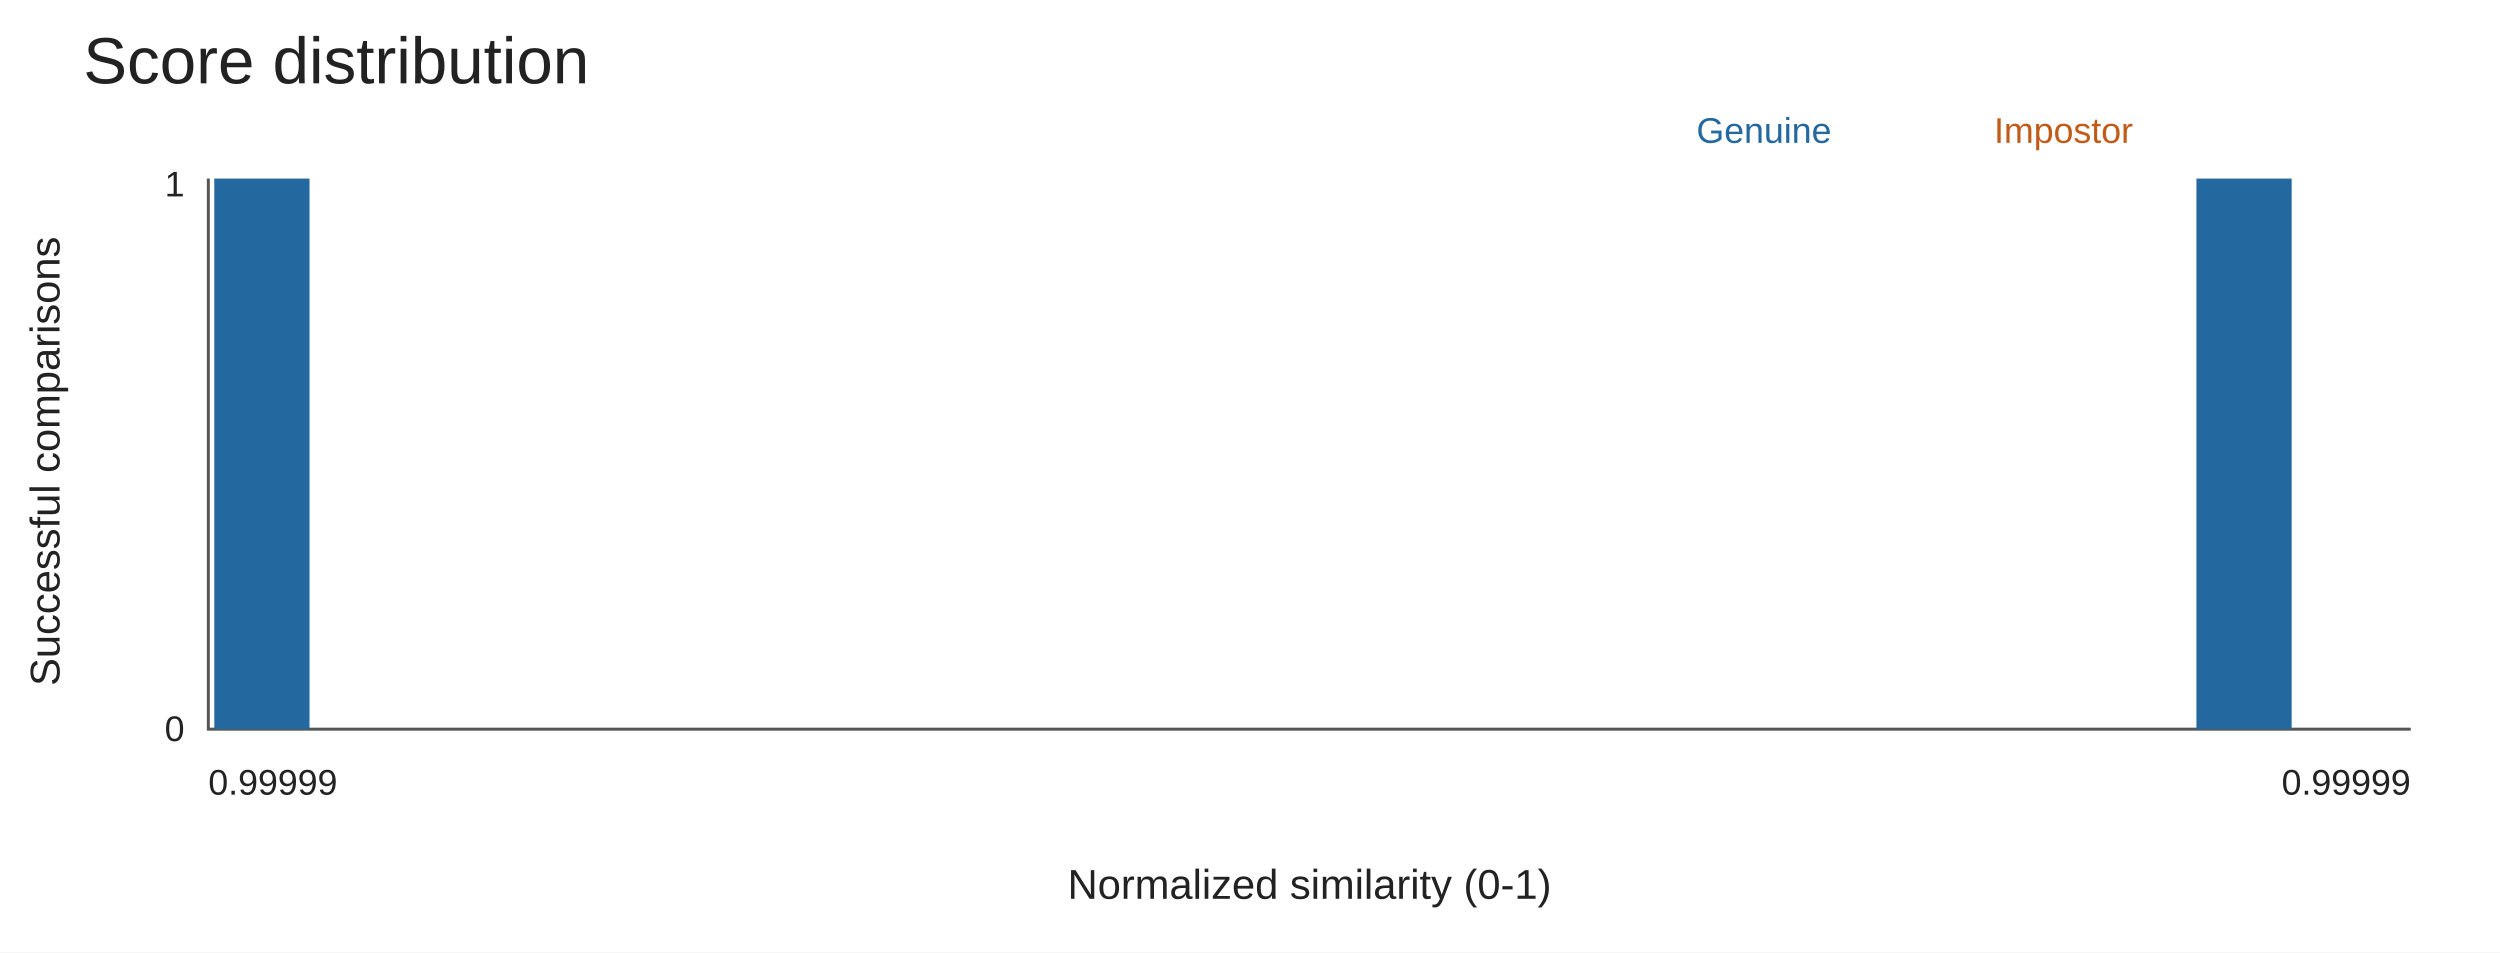
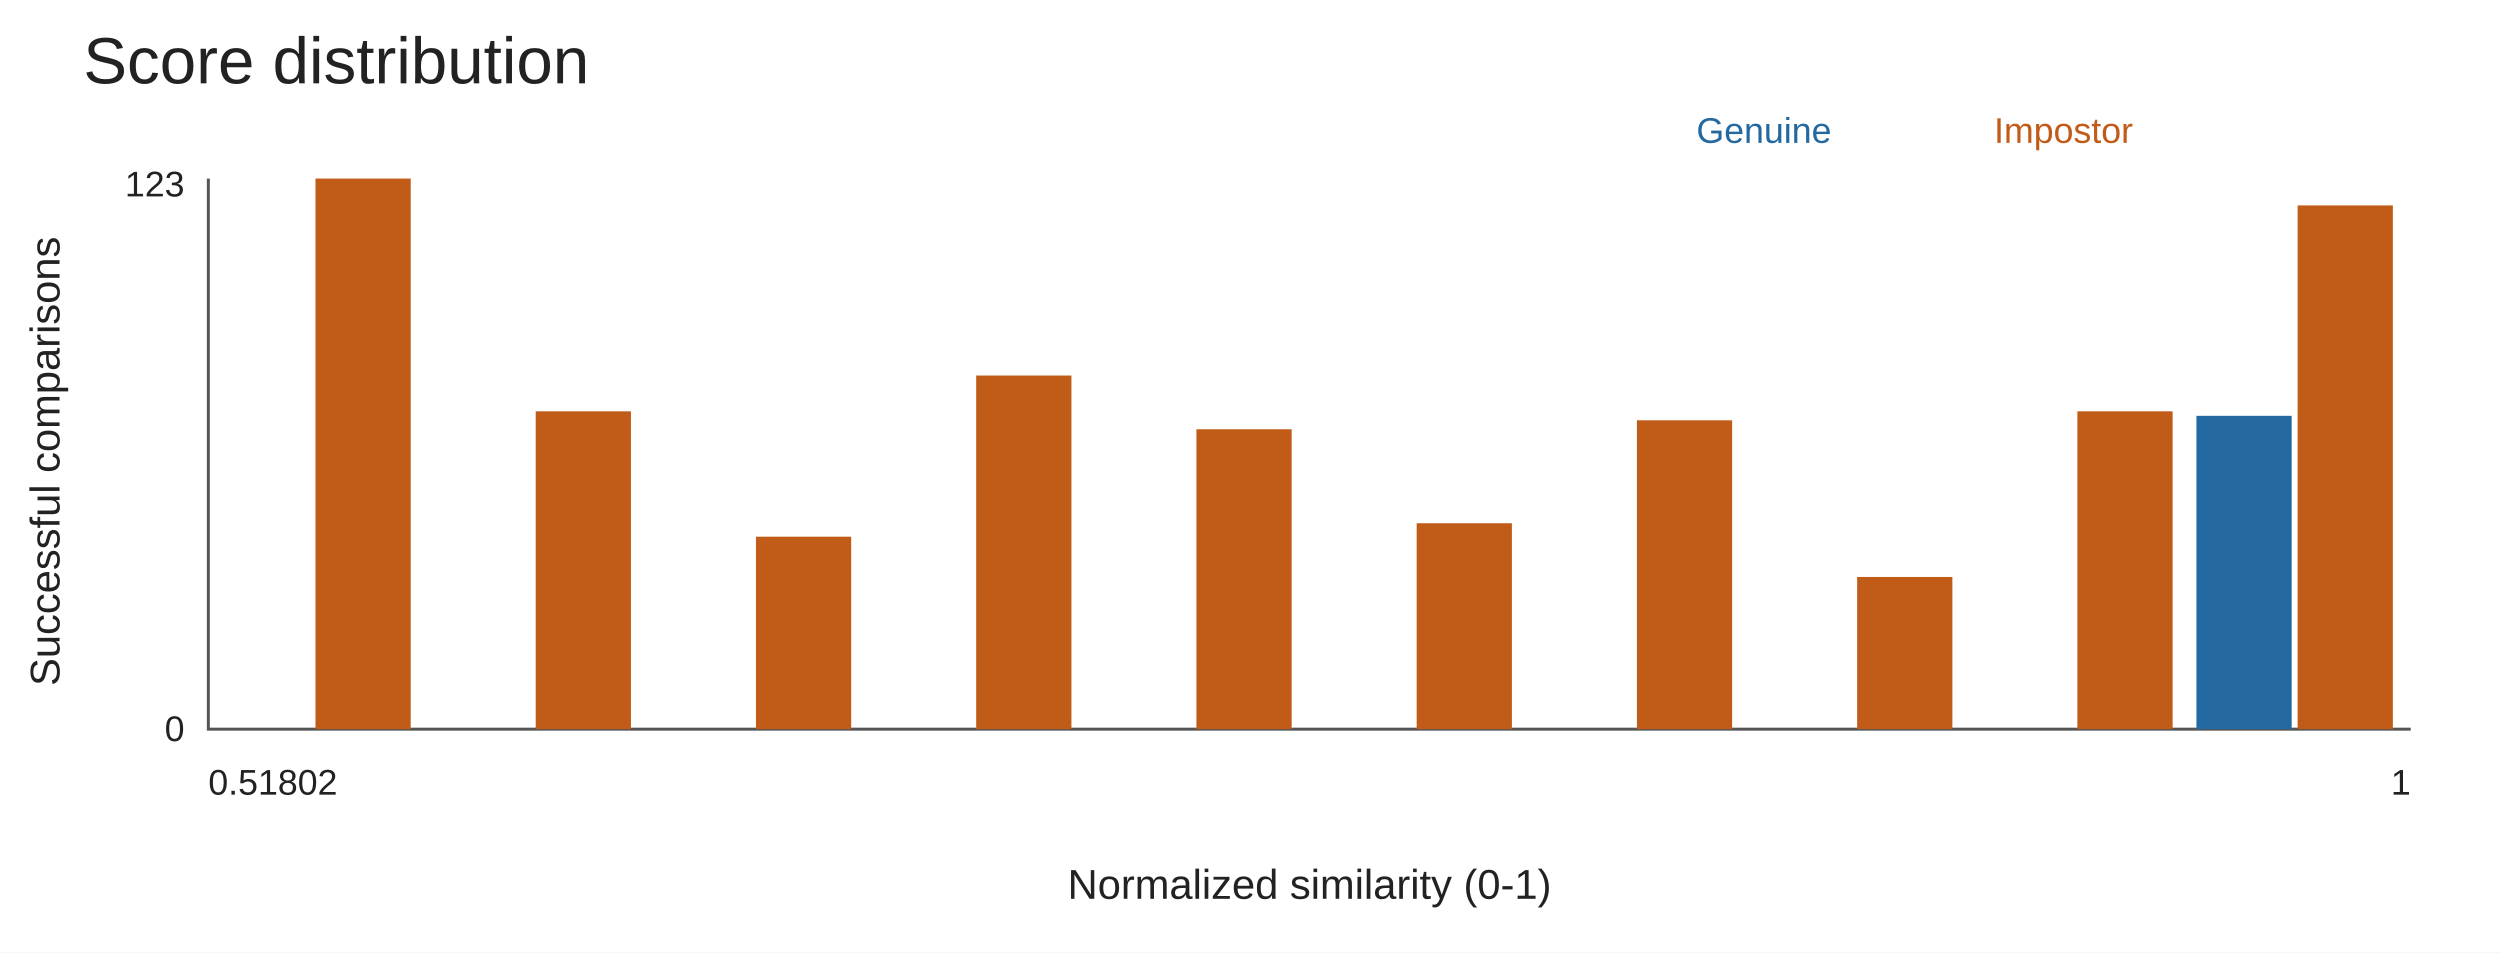
<svg xmlns="http://www.w3.org/2000/svg" width="840" height="320" viewBox="0 0 840 320">
  <rect width="840" height="320" fill="white" />
  <g font-family="Arial" fill="#222">
    <text x="28" y="28" font-size="22">Score distribution</text>
    <path d="M70 60V245H810" fill="none" stroke="#555" />
    <text x="440" y="302" text-anchor="middle" font-size="14">Normalized similarity (0-1)</text>
    <text transform="translate(20 155) rotate(-90)" text-anchor="middle" font-size="14">Successful comparisons</text>
-     <rect x="72" y="60" width="32" height="185" fill="#2468a0" />
+     <rect x="72" y="245" width="32" height="0" fill="#2468a0" />
    <rect x="146" y="245" width="32" height="0" fill="#2468a0" />
    <rect x="220" y="245" width="32" height="0" fill="#2468a0" />
    <rect x="294" y="245" width="32" height="0" fill="#2468a0" />
    <rect x="368" y="245" width="32" height="0" fill="#2468a0" />
    <rect x="442" y="245" width="32" height="0" fill="#2468a0" />
    <rect x="516" y="245" width="32" height="0" fill="#2468a0" />
    <rect x="590" y="245" width="32" height="0" fill="#2468a0" />
    <rect x="664" y="245" width="32" height="0" fill="#2468a0" />
-     <rect x="738" y="60" width="32" height="185" fill="#2468a0" />
-     <rect x="106" y="245" width="32" height="0" fill="#c15b18" />
-     <rect x="180" y="245" width="32" height="0" fill="#c15b18" />
-     <rect x="254" y="245" width="32" height="0" fill="#c15b18" />
-     <rect x="328" y="245" width="32" height="0" fill="#c15b18" />
-     <rect x="402" y="245" width="32" height="0" fill="#c15b18" />
-     <rect x="476" y="245" width="32" height="0" fill="#c15b18" />
-     <rect x="550" y="245" width="32" height="0" fill="#c15b18" />
-     <rect x="624" y="245" width="32" height="0" fill="#c15b18" />
-     <rect x="698" y="245" width="32" height="0" fill="#c15b18" />
-     <rect x="772" y="245" width="32" height="0" fill="#c15b18" />
+     <rect x="738" y="139.72" width="32" height="105.28" fill="#2468a0" />
+     <rect x="106" y="60" width="32" height="185" fill="#c15b18" />
+     <rect x="180" y="138.21" width="32" height="106.79" fill="#c15b18" />
+     <rect x="254" y="180.33" width="32" height="64.675" fill="#c15b18" />
+     <rect x="328" y="126.18" width="32" height="118.82" fill="#c15b18" />
+     <rect x="402" y="144.23" width="32" height="100.77" fill="#c15b18" />
+     <rect x="476" y="175.81" width="32" height="69.187" fill="#c15b18" />
+     <rect x="550" y="141.22" width="32" height="103.78" fill="#c15b18" />
+     <rect x="624" y="193.86" width="32" height="51.138" fill="#c15b18" />
+     <rect x="698" y="138.21" width="32" height="106.79" fill="#c15b18" />
+     <rect x="772" y="69.024" width="32" height="175.98" fill="#c15b18" />
    <g font-size="12">
-       <text x="70" y="267">0.99999</text>
-       <text x="810" y="267" text-anchor="end">0.99999</text>
+       <text x="70" y="267">0.51802</text>
+       <text x="810" y="267" text-anchor="end">1</text>
      <text x="62" y="249" text-anchor="end">0</text>
-       <text x="62" y="66" text-anchor="end">1</text>
+       <text x="62" y="66" text-anchor="end">123</text>
    </g>
    <text x="570" y="48" fill="#2468a0">Genuine</text>
    <text x="670" y="48" fill="#c15b18">Impostor</text>
  </g>
</svg>
